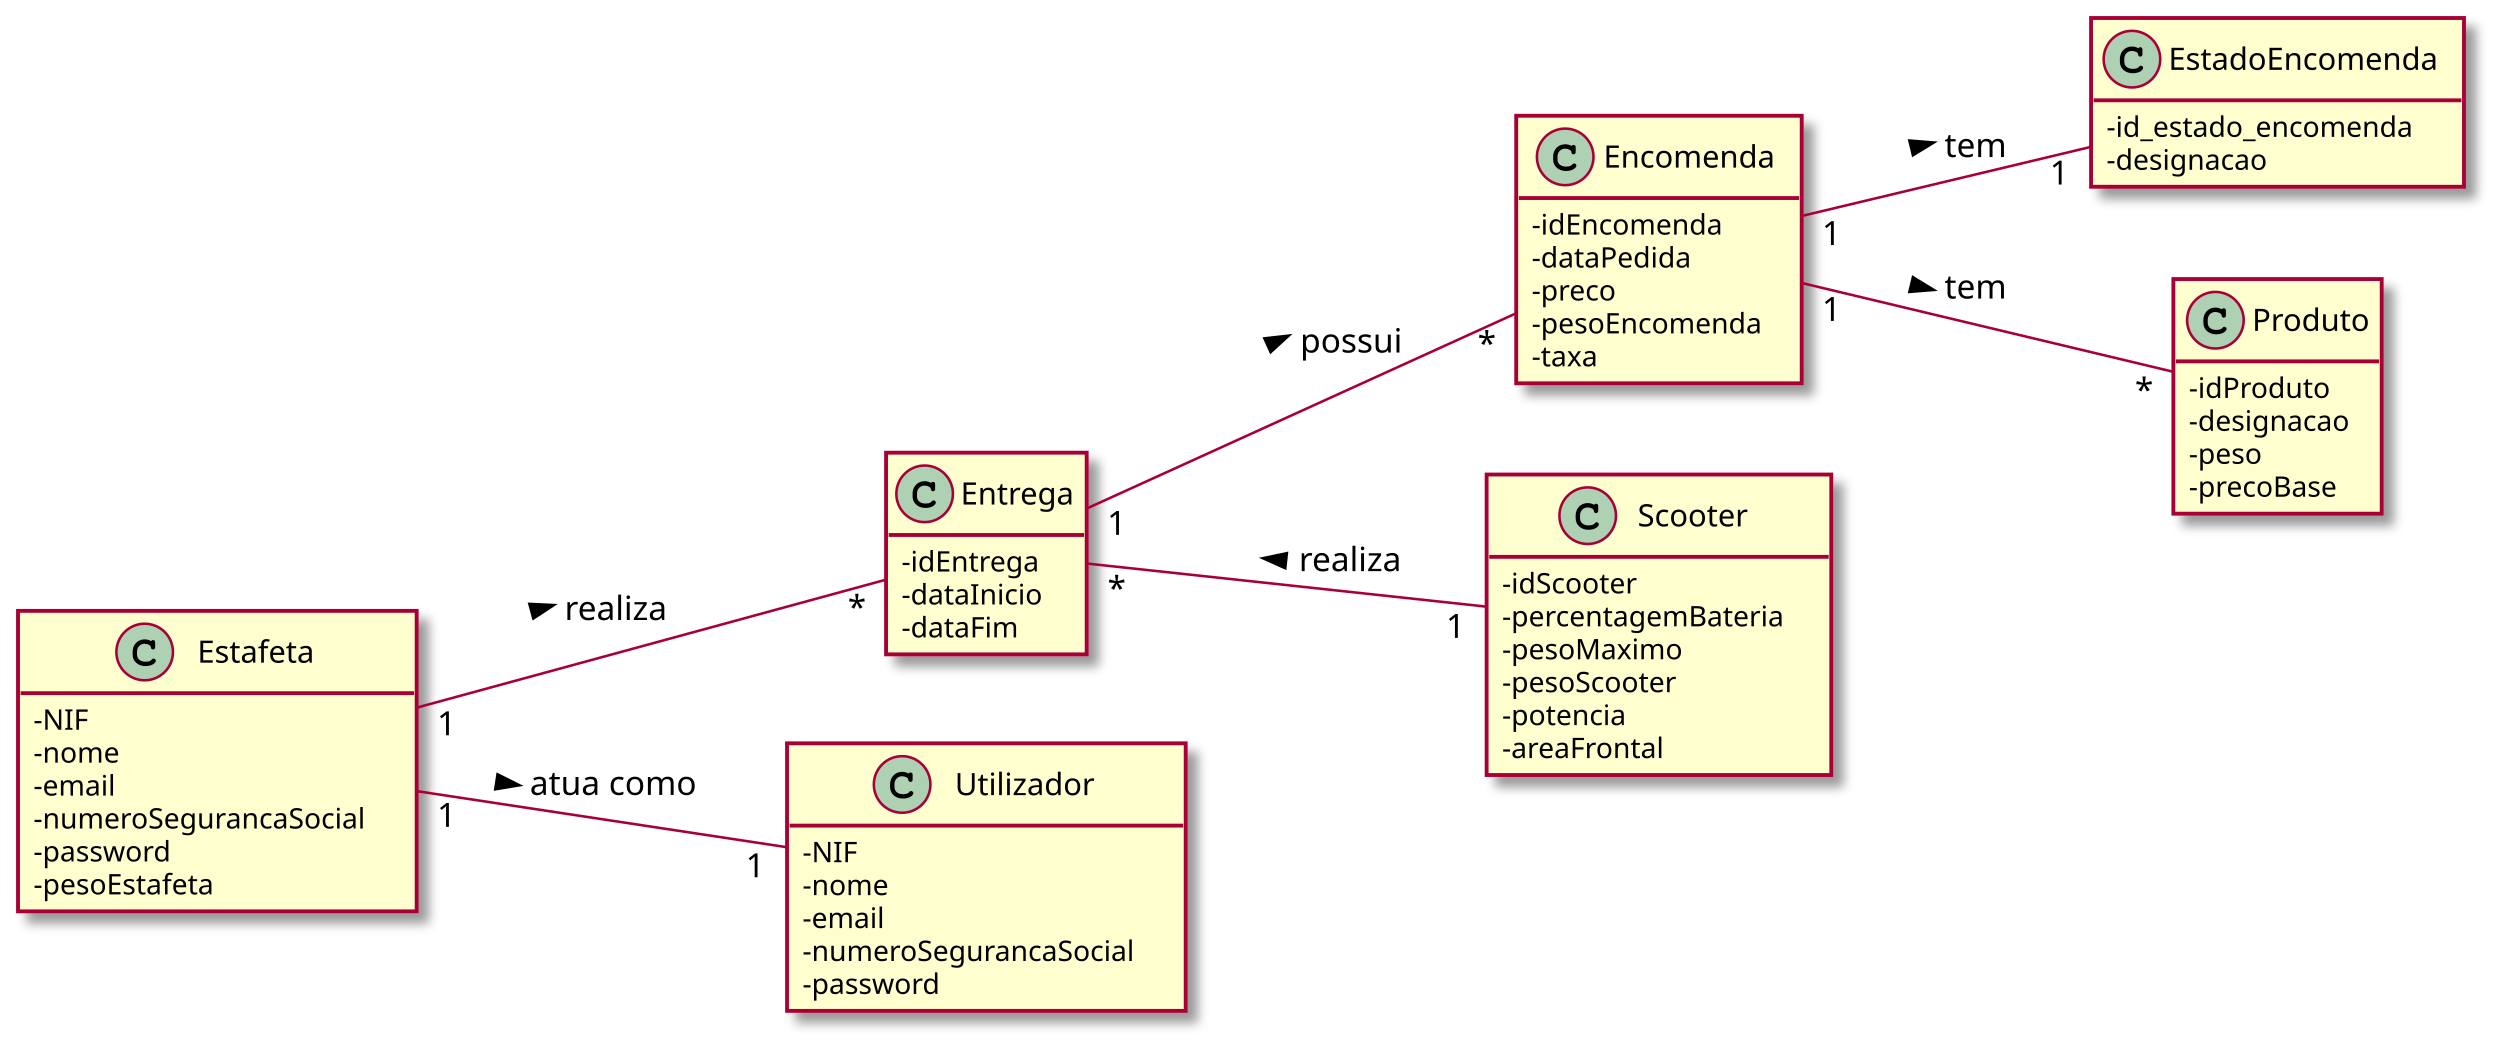
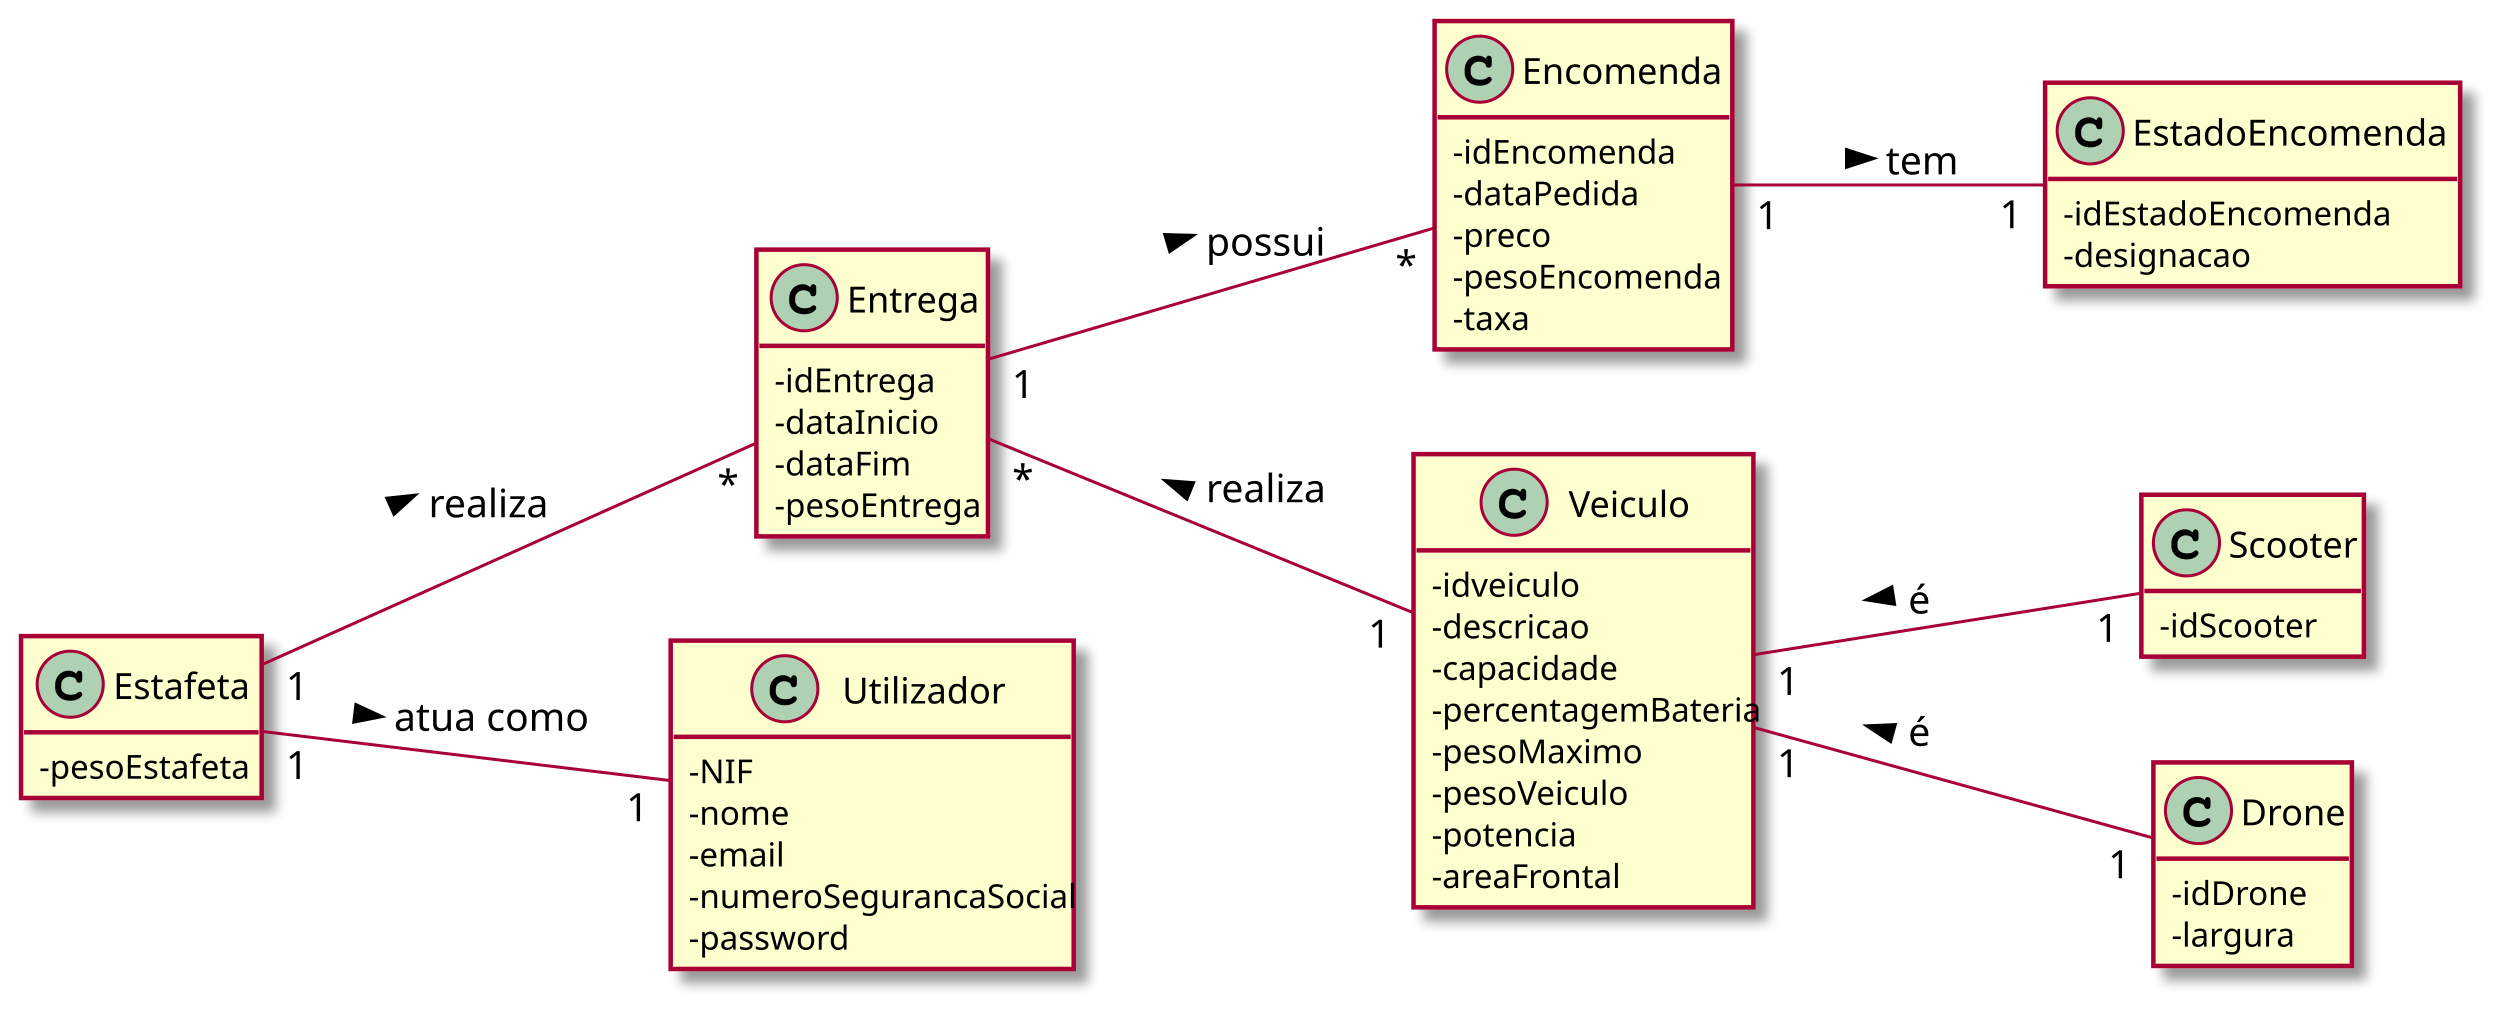
- <svg xmlns="http://www.w3.org/2000/svg" contentScriptType="application/ecmascript" contentStyleType="text/css" height="407px" preserveAspectRatio="none" style="width:972px;height:407px;" version="1.1" viewBox="0 0 972 407" width="972px" zoomAndPan="magnify">
+ <svg xmlns="http://www.w3.org/2000/svg" contentScriptType="application/ecmascript" contentStyleType="text/css" height="376.32px" preserveAspectRatio="none" style="width:931px;height:376px;" version="1.1" viewBox="0 0 931 376" width="931.84px" zoomAndPan="magnify">
  <defs>
-     <filter height="300%" id="f4twkg6tymgk6" width="300%" x="-1" y="-1">
-       <feGaussianBlur result="blurOut" stdDeviation="2.0" />
+     <filter height="300%" id="f2ea5bmyjsfwf" width="300%" x="-1" y="-1">
+       <feGaussianBlur result="blurOut" stdDeviation="2.24" />
      <feColorMatrix in="blurOut" result="blurOut2" type="matrix" values="0 0 0 0 0 0 0 0 0 0 0 0 0 0 0 0 0 0 .4 0" />
-       <feOffset dx="4.0" dy="4.0" in="blurOut2" result="blurOut3" />
+       <feOffset dx="4.48" dy="4.48" in="blurOut2" result="blurOut3" />
      <feBlend in="SourceGraphic" in2="blurOut3" mode="normal" />
    </filter>
  </defs>
  <g>
-     <rect codeLine="5" fill="#FEFECE" filter="url(#f4twkg6tymgk6)" height="78.414" id="Entrega" style="stroke:#A80036;stroke-width:1.5;" width="78" x="344.5" y="176" />
-     <ellipse cx="359.5" cy="192" fill="#ADD1B2" rx="11" ry="11" style="stroke:#A80036;stroke-width:1.0;" />
-     <path d="M361.844,187.672 C360.906,187.234 360.312,187.094 359.438,187.094 C356.812,187.094 354.812,189.172 354.812,191.891 L354.812,193.016 C354.812,195.594 356.922,197.484 359.812,197.484 C361.031,197.484 362.188,197.188 362.938,196.641 C363.516,196.234 363.844,195.781 363.844,195.391 C363.844,194.938 363.453,194.547 362.984,194.547 C362.766,194.547 362.562,194.625 362.375,194.812 C361.922,195.297 361.922,195.297 361.734,195.391 C361.312,195.656 360.625,195.781 359.859,195.781 C357.812,195.781 356.516,194.688 356.516,192.984 L356.516,191.891 C356.516,190.109 357.766,188.797 359.5,188.797 C360.078,188.797 360.688,188.953 361.156,189.203 C361.641,189.484 361.812,189.703 361.906,190.109 C361.969,190.516 362,190.641 362.141,190.766 C362.281,190.906 362.516,191.016 362.734,191.016 C363,191.016 363.266,190.875 363.438,190.656 C363.547,190.5 363.578,190.312 363.578,189.891 L363.578,188.469 C363.578,188.031 363.562,187.906 363.469,187.75 C363.312,187.484 363.031,187.344 362.734,187.344 C362.438,187.344 362.234,187.438 362.016,187.75 L361.844,187.672 Z " fill="#000000" />
-     <text fill="#000000" font-family="sans-serif" font-size="12" lengthAdjust="spacing" textLength="46" x="373.5" y="196.154">Entrega</text>
-     <line style="stroke:#A80036;stroke-width:1.5;" x1="345.5" x2="421.5" y1="208" y2="208" />
-     <text fill="#000000" font-family="sans-serif" font-size="11" lengthAdjust="spacing" textLength="58" x="350.5" y="222.21">-idEntrega</text>
-     <text fill="#000000" font-family="sans-serif" font-size="11" lengthAdjust="spacing" textLength="58" x="350.5" y="235.015">-dataInicio</text>
-     <text fill="#000000" font-family="sans-serif" font-size="11" lengthAdjust="spacing" textLength="49" x="350.5" y="247.82">-dataFim</text>
-     <rect codeLine="11" fill="#FEFECE" filter="url(#f4twkg6tymgk6)" height="104.023" id="Encomenda" style="stroke:#A80036;stroke-width:1.5;" width="111" x="589.5" y="45" />
-     <ellipse cx="608.55" cy="61" fill="#ADD1B2" rx="11" ry="11" style="stroke:#A80036;stroke-width:1.0;" />
-     <path d="M610.894,56.672 C609.956,56.234 609.362,56.094 608.487,56.094 C605.862,56.094 603.862,58.172 603.862,60.891 L603.862,62.016 C603.862,64.594 605.972,66.484 608.862,66.484 C610.081,66.484 611.237,66.188 611.987,65.641 C612.566,65.234 612.894,64.781 612.894,64.391 C612.894,63.938 612.503,63.547 612.034,63.547 C611.816,63.547 611.612,63.625 611.425,63.812 C610.972,64.297 610.972,64.297 610.784,64.391 C610.362,64.656 609.675,64.781 608.909,64.781 C606.862,64.781 605.566,63.688 605.566,61.984 L605.566,60.891 C605.566,59.109 606.816,57.797 608.55,57.797 C609.128,57.797 609.737,57.953 610.206,58.203 C610.691,58.484 610.862,58.703 610.956,59.109 C611.019,59.516 611.05,59.641 611.191,59.766 C611.331,59.906 611.566,60.016 611.784,60.016 C612.05,60.016 612.316,59.875 612.487,59.656 C612.597,59.5 612.628,59.312 612.628,58.891 L612.628,57.469 C612.628,57.031 612.612,56.906 612.519,56.75 C612.362,56.484 612.081,56.344 611.784,56.344 C611.487,56.344 611.284,56.438 611.066,56.75 L610.894,56.672 Z " fill="#000000" />
-     <text fill="#000000" font-family="sans-serif" font-size="12" lengthAdjust="spacing" textLength="70" x="623.45" y="65.154">Encomenda</text>
-     <line style="stroke:#A80036;stroke-width:1.5;" x1="590.5" x2="699.5" y1="77" y2="77" />
-     <text fill="#000000" font-family="sans-serif" font-size="11" lengthAdjust="spacing" textLength="81" x="595.5" y="91.21">-idEncomenda</text>
-     <text fill="#000000" font-family="sans-serif" font-size="11" lengthAdjust="spacing" textLength="67" x="595.5" y="104.015">-dataPedida</text>
-     <text fill="#000000" font-family="sans-serif" font-size="11" lengthAdjust="spacing" textLength="36" x="595.5" y="116.82">-preco</text>
-     <text fill="#000000" font-family="sans-serif" font-size="11" lengthAdjust="spacing" textLength="99" x="595.5" y="129.625">-pesoEncomenda</text>
-     <text fill="#000000" font-family="sans-serif" font-size="11" lengthAdjust="spacing" textLength="29" x="595.5" y="142.429">-taxa</text>
-     <rect codeLine="19" fill="#FEFECE" filter="url(#f4twkg6tymgk6)" height="116.828" id="Estafeta" style="stroke:#A80036;stroke-width:1.5;" width="155" x="7" y="237.5" />
-     <ellipse cx="56.25" cy="253.5" fill="#ADD1B2" rx="11" ry="11" style="stroke:#A80036;stroke-width:1.0;" />
-     <path d="M58.594,249.172 C57.656,248.734 57.062,248.594 56.188,248.594 C53.562,248.594 51.562,250.672 51.562,253.391 L51.562,254.516 C51.562,257.094 53.672,258.984 56.562,258.984 C57.781,258.984 58.938,258.688 59.688,258.141 C60.266,257.734 60.594,257.281 60.594,256.891 C60.594,256.438 60.203,256.047 59.734,256.047 C59.516,256.047 59.312,256.125 59.125,256.312 C58.672,256.797 58.672,256.797 58.484,256.891 C58.062,257.156 57.375,257.281 56.609,257.281 C54.562,257.281 53.266,256.188 53.266,254.484 L53.266,253.391 C53.266,251.609 54.516,250.297 56.25,250.297 C56.828,250.297 57.438,250.453 57.906,250.703 C58.391,250.984 58.562,251.203 58.656,251.609 C58.719,252.016 58.75,252.141 58.891,252.266 C59.031,252.406 59.266,252.516 59.484,252.516 C59.75,252.516 60.016,252.375 60.188,252.156 C60.297,252 60.328,251.812 60.328,251.391 L60.328,249.969 C60.328,249.531 60.312,249.406 60.219,249.25 C60.062,248.984 59.781,248.844 59.484,248.844 C59.188,248.844 58.984,248.938 58.766,249.25 L58.594,249.172 Z " fill="#000000" />
-     <text fill="#000000" font-family="sans-serif" font-size="12" lengthAdjust="spacing" textLength="48" x="76.75" y="257.654">Estafeta</text>
-     <line style="stroke:#A80036;stroke-width:1.5;" x1="8" x2="161" y1="269.5" y2="269.5" />
-     <text fill="#000000" font-family="sans-serif" font-size="11" lengthAdjust="spacing" textLength="21" x="13" y="283.71">-NIF</text>
-     <text fill="#000000" font-family="sans-serif" font-size="11" lengthAdjust="spacing" textLength="37" x="13" y="296.515">-nome</text>
-     <text fill="#000000" font-family="sans-serif" font-size="11" lengthAdjust="spacing" textLength="36" x="13" y="309.32">-email</text>
-     <text fill="#000000" font-family="sans-serif" font-size="11" lengthAdjust="spacing" textLength="143" x="13" y="322.125">-numeroSegurancaSocial</text>
-     <text fill="#000000" font-family="sans-serif" font-size="11" lengthAdjust="spacing" textLength="57" x="13" y="334.929">-password</text>
-     <text fill="#000000" font-family="sans-serif" font-size="11" lengthAdjust="spacing" textLength="79" x="13" y="347.734">-pesoEstafeta</text>
-     <rect codeLine="28" fill="#FEFECE" filter="url(#f4twkg6tymgk6)" height="116.828" id="Scooter" style="stroke:#A80036;stroke-width:1.5;" width="134" x="578" y="184.5" />
-     <ellipse cx="617.3" cy="200.5" fill="#ADD1B2" rx="11" ry="11" style="stroke:#A80036;stroke-width:1.0;" />
-     <path d="M619.644,196.172 C618.706,195.734 618.112,195.594 617.237,195.594 C614.612,195.594 612.612,197.672 612.612,200.391 L612.612,201.516 C612.612,204.094 614.722,205.984 617.612,205.984 C618.831,205.984 619.987,205.688 620.737,205.141 C621.316,204.734 621.644,204.281 621.644,203.891 C621.644,203.438 621.253,203.047 620.784,203.047 C620.566,203.047 620.362,203.125 620.175,203.312 C619.722,203.797 619.722,203.797 619.534,203.891 C619.112,204.156 618.425,204.281 617.659,204.281 C615.612,204.281 614.316,203.188 614.316,201.484 L614.316,200.391 C614.316,198.609 615.566,197.297 617.3,197.297 C617.878,197.297 618.487,197.453 618.956,197.703 C619.441,197.984 619.612,198.203 619.706,198.609 C619.769,199.016 619.8,199.141 619.941,199.266 C620.081,199.406 620.316,199.516 620.534,199.516 C620.8,199.516 621.066,199.375 621.237,199.156 C621.347,199 621.378,198.812 621.378,198.391 L621.378,196.969 C621.378,196.531 621.362,196.406 621.269,196.25 C621.112,195.984 620.831,195.844 620.534,195.844 C620.237,195.844 620.034,195.938 619.816,196.25 L619.644,196.172 Z " fill="#000000" />
-     <text fill="#000000" font-family="sans-serif" font-size="12" lengthAdjust="spacing" textLength="48" x="636.7" y="204.654">Scooter</text>
-     <line style="stroke:#A80036;stroke-width:1.5;" x1="579" x2="711" y1="216.5" y2="216.5" />
-     <text fill="#000000" font-family="sans-serif" font-size="11" lengthAdjust="spacing" textLength="58" x="584" y="230.71">-idScooter</text>
-     <text fill="#000000" font-family="sans-serif" font-size="11" lengthAdjust="spacing" textLength="122" x="584" y="243.515">-percentagemBateria</text>
-     <text fill="#000000" font-family="sans-serif" font-size="11" lengthAdjust="spacing" textLength="76" x="584" y="256.32">-pesoMaximo</text>
-     <text fill="#000000" font-family="sans-serif" font-size="11" lengthAdjust="spacing" textLength="76" x="584" y="269.125">-pesoScooter</text>
-     <text fill="#000000" font-family="sans-serif" font-size="11" lengthAdjust="spacing" textLength="53" x="584" y="281.929">-potencia</text>
-     <text fill="#000000" font-family="sans-serif" font-size="11" lengthAdjust="spacing" textLength="68" x="584" y="294.734">-areaFrontal</text>
-     <rect codeLine="37" fill="#FEFECE" filter="url(#f4twkg6tymgk6)" height="104.023" id="Utilizador" style="stroke:#A80036;stroke-width:1.5;" width="155" x="306" y="289" />
-     <ellipse cx="350.75" cy="305" fill="#ADD1B2" rx="11" ry="11" style="stroke:#A80036;stroke-width:1.0;" />
-     <path d="M353.094,300.672 C352.156,300.234 351.562,300.094 350.688,300.094 C348.062,300.094 346.062,302.172 346.062,304.891 L346.062,306.016 C346.062,308.594 348.172,310.484 351.062,310.484 C352.281,310.484 353.438,310.188 354.188,309.641 C354.766,309.234 355.094,308.781 355.094,308.391 C355.094,307.938 354.703,307.547 354.234,307.547 C354.016,307.547 353.812,307.625 353.625,307.812 C353.172,308.297 353.172,308.297 352.984,308.391 C352.562,308.656 351.875,308.781 351.109,308.781 C349.062,308.781 347.766,307.688 347.766,305.984 L347.766,304.891 C347.766,303.109 349.016,301.797 350.75,301.797 C351.328,301.797 351.938,301.953 352.406,302.203 C352.891,302.484 353.062,302.703 353.156,303.109 C353.219,303.516 353.25,303.641 353.391,303.766 C353.531,303.906 353.766,304.016 353.984,304.016 C354.25,304.016 354.516,303.875 354.688,303.656 C354.797,303.5 354.828,303.312 354.828,302.891 L354.828,301.469 C354.828,301.031 354.812,300.906 354.719,300.75 C354.562,300.484 354.281,300.344 353.984,300.344 C353.688,300.344 353.484,300.438 353.266,300.75 L353.094,300.672 Z " fill="#000000" />
-     <text fill="#000000" font-family="sans-serif" font-size="12" lengthAdjust="spacing" textLength="57" x="371.25" y="309.154">Utilizador</text>
-     <line style="stroke:#A80036;stroke-width:1.5;" x1="307" x2="460" y1="321" y2="321" />
-     <text fill="#000000" font-family="sans-serif" font-size="11" lengthAdjust="spacing" textLength="21" x="312" y="335.21">-NIF</text>
-     <text fill="#000000" font-family="sans-serif" font-size="11" lengthAdjust="spacing" textLength="37" x="312" y="348.015">-nome</text>
-     <text fill="#000000" font-family="sans-serif" font-size="11" lengthAdjust="spacing" textLength="36" x="312" y="360.82">-email</text>
-     <text fill="#000000" font-family="sans-serif" font-size="11" lengthAdjust="spacing" textLength="143" x="312" y="373.625">-numeroSegurancaSocial</text>
-     <text fill="#000000" font-family="sans-serif" font-size="11" lengthAdjust="spacing" textLength="57" x="312" y="386.429">-password</text>
-     <rect codeLine="45" fill="#FEFECE" filter="url(#f4twkg6tymgk6)" height="65.609" id="EstadoEncomenda" style="stroke:#A80036;stroke-width:1.5;" width="145" x="813" y="7" />
-     <ellipse cx="828.9" cy="23" fill="#ADD1B2" rx="11" ry="11" style="stroke:#A80036;stroke-width:1.0;" />
-     <path d="M831.244,18.672 C830.306,18.234 829.712,18.094 828.837,18.094 C826.212,18.094 824.212,20.172 824.212,22.891 L824.212,24.016 C824.212,26.594 826.322,28.484 829.212,28.484 C830.431,28.484 831.587,28.188 832.337,27.641 C832.916,27.234 833.244,26.781 833.244,26.391 C833.244,25.938 832.853,25.547 832.384,25.547 C832.166,25.547 831.962,25.625 831.775,25.812 C831.322,26.297 831.322,26.297 831.134,26.391 C830.712,26.656 830.025,26.781 829.259,26.781 C827.212,26.781 825.916,25.688 825.916,23.984 L825.916,22.891 C825.916,21.109 827.166,19.797 828.9,19.797 C829.478,19.797 830.087,19.953 830.556,20.203 C831.041,20.484 831.212,20.703 831.306,21.109 C831.369,21.516 831.4,21.641 831.541,21.766 C831.681,21.906 831.916,22.016 832.134,22.016 C832.4,22.016 832.666,21.875 832.837,21.656 C832.947,21.5 832.978,21.312 832.978,20.891 L832.978,19.469 C832.978,19.031 832.962,18.906 832.869,18.75 C832.712,18.484 832.431,18.344 832.134,18.344 C831.837,18.344 831.634,18.438 831.416,18.75 L831.244,18.672 Z " fill="#000000" />
-     <text fill="#000000" font-family="sans-serif" font-size="12" lengthAdjust="spacing" textLength="111" x="843.1" y="27.154">EstadoEncomenda</text>
-     <line style="stroke:#A80036;stroke-width:1.5;" x1="814" x2="957" y1="39" y2="39" />
-     <text fill="#000000" font-family="sans-serif" font-size="11" lengthAdjust="spacing" textLength="133" x="819" y="53.21">-id_estado_encomenda</text>
-     <text fill="#000000" font-family="sans-serif" font-size="11" lengthAdjust="spacing" textLength="69" x="819" y="66.015">-designacao</text>
-     <rect codeLine="50" fill="#FEFECE" filter="url(#f4twkg6tymgk6)" height="91.219" id="Produto" style="stroke:#A80036;stroke-width:1.5;" width="81" x="845" y="108.5" />
-     <ellipse cx="861.35" cy="124.5" fill="#ADD1B2" rx="11" ry="11" style="stroke:#A80036;stroke-width:1.0;" />
-     <path d="M863.694,120.172 C862.756,119.734 862.163,119.594 861.288,119.594 C858.663,119.594 856.663,121.672 856.663,124.391 L856.663,125.516 C856.663,128.094 858.772,129.984 861.663,129.984 C862.881,129.984 864.038,129.688 864.788,129.141 C865.366,128.734 865.694,128.281 865.694,127.891 C865.694,127.438 865.303,127.047 864.834,127.047 C864.616,127.047 864.413,127.125 864.225,127.312 C863.772,127.797 863.772,127.797 863.584,127.891 C863.163,128.156 862.475,128.281 861.709,128.281 C859.663,128.281 858.366,127.188 858.366,125.484 L858.366,124.391 C858.366,122.609 859.616,121.297 861.35,121.297 C861.928,121.297 862.538,121.453 863.006,121.703 C863.491,121.984 863.663,122.203 863.756,122.609 C863.819,123.016 863.85,123.141 863.991,123.266 C864.131,123.406 864.366,123.516 864.584,123.516 C864.85,123.516 865.116,123.375 865.288,123.156 C865.397,123 865.428,122.812 865.428,122.391 L865.428,120.969 C865.428,120.531 865.413,120.406 865.319,120.25 C865.163,119.984 864.881,119.844 864.584,119.844 C864.288,119.844 864.084,119.938 863.866,120.25 L863.694,120.172 Z " fill="#000000" />
-     <text fill="#000000" font-family="sans-serif" font-size="12" lengthAdjust="spacing" textLength="46" x="875.65" y="128.654">Produto</text>
-     <line style="stroke:#A80036;stroke-width:1.5;" x1="846" x2="925" y1="140.5" y2="140.5" />
-     <text fill="#000000" font-family="sans-serif" font-size="11" lengthAdjust="spacing" textLength="56" x="851" y="154.71">-idProduto</text>
-     <text fill="#000000" font-family="sans-serif" font-size="11" lengthAdjust="spacing" textLength="69" x="851" y="167.515">-designacao</text>
-     <text fill="#000000" font-family="sans-serif" font-size="11" lengthAdjust="spacing" textLength="32" x="851" y="180.32">-peso</text>
-     <text fill="#000000" font-family="sans-serif" font-size="11" lengthAdjust="spacing" textLength="65" x="851" y="193.125">-precoBase</text>
-     <path codeLine="57" d="M162.371,307.647 C206.543,314.34 261.833,322.717 305.951,329.402 " fill="none" id="Estafeta-Utilizador" style="stroke:#A80036;stroke-width:1.0;" />
-     <polygon fill="#000000" points="201.944,305.315,193.441,301.055,192.56,306.866,201.944,305.315" style="stroke:#000000;stroke-width:1.0;" />
-     <text fill="#000000" font-family="sans-serif" font-size="13" lengthAdjust="spacing" textLength="69" x="206" y="309.067">atua como</text>
-     <text fill="#000000" font-family="sans-serif" font-size="13" lengthAdjust="spacing" textLength="8" x="169.918" y="321.493">1</text>
-     <text fill="#000000" font-family="sans-serif" font-size="13" lengthAdjust="spacing" textLength="8" x="289.923" y="341.071">1</text>
-     <path codeLine="58" d="M422.511,197.715 C466.434,177.743 539.073,144.712 589.12,121.955 " fill="none" id="Entrega-Encomenda" style="stroke:#A80036;stroke-width:1.0;" />
-     <polygon fill="#000000" points="501.051,130.497,491.601,131.565,494.034,136.916,501.051,130.497" style="stroke:#000000;stroke-width:1.0;" />
-     <text fill="#000000" font-family="sans-serif" font-size="13" lengthAdjust="spacing" textLength="41" x="505.5" y="137.067">possui</text>
-     <text fill="#000000" font-family="sans-serif" font-size="13" lengthAdjust="spacing" textLength="8" x="430.441" y="207.952">1</text>
-     <text fill="#000000" font-family="sans-serif" font-size="13" lengthAdjust="spacing" textLength="7" x="574.512" y="138.187">*</text>
-     <path codeLine="59" d="M162.371,275.035 C220.809,259.098 298.706,237.853 344.448,225.378 " fill="none" id="Estafeta-Entrega" style="stroke:#A80036;stroke-width:1.0;" />
-     <polygon fill="#000000" points="215.324,235.251,205.824,234.795,207.371,240.466,215.324,235.251" style="stroke:#000000;stroke-width:1.0;" />
-     <text fill="#000000" font-family="sans-serif" font-size="13" lengthAdjust="spacing" textLength="42" x="219.5" y="241.067">realiza</text>
-     <text fill="#000000" font-family="sans-serif" font-size="13" lengthAdjust="spacing" textLength="8" x="169.918" y="285.875">1</text>
-     <text fill="#000000" font-family="sans-serif" font-size="13" lengthAdjust="spacing" textLength="7" x="329.603" y="240.715">*</text>
-     <path codeLine="60" d="M422.511,219.101 C463.267,223.499 528.746,230.564 577.96,235.874 " fill="none" id="Entrega-Scooter" style="stroke:#A80036;stroke-width:1.0;" />
-     <polygon fill="#000000" points="491.029,217.03,499.707,220.922,500.337,215.078,491.029,217.03" style="stroke:#000000;stroke-width:1.0;" />
-     <text fill="#000000" font-family="sans-serif" font-size="13" lengthAdjust="spacing" textLength="42" x="505" y="222.067">realiza</text>
-     <text fill="#000000" font-family="sans-serif" font-size="13" lengthAdjust="spacing" textLength="7" x="430.615" y="233.352">*</text>
-     <text fill="#000000" font-family="sans-serif" font-size="13" lengthAdjust="spacing" textLength="8" x="562.19" y="247.999">1</text>
-     <path codeLine="61" d="M700.717,110.077 C744.725,120.595 805.513,135.123 844.916,144.54 " fill="none" id="Encomenda-Produto" style="stroke:#A80036;stroke-width:1.0;" />
-     <polygon fill="#000000" points="751.863,112.729,743.749,107.768,742.383,113.485,751.863,112.729" style="stroke:#000000;stroke-width:1.0;" />
-     <text fill="#000000" font-family="sans-serif" font-size="13" lengthAdjust="spacing" textLength="26" x="756" y="116.067">tem</text>
-     <text fill="#000000" font-family="sans-serif" font-size="13" lengthAdjust="spacing" textLength="8" x="708.368" y="124.787">1</text>
-     <text fill="#000000" font-family="sans-serif" font-size="13" lengthAdjust="spacing" textLength="7" x="830.063" y="156.25">*</text>
-     <path codeLine="62" d="M700.717,83.923 C733.998,75.969 776.876,65.721 812.844,57.125 " fill="none" id="Encomenda-EstadoEncomenda" style="stroke:#A80036;stroke-width:1.0;" />
-     <polygon fill="#000000" points="751.863,55.404,742.383,54.648,743.749,60.365,751.863,55.404" style="stroke:#000000;stroke-width:1.0;" />
-     <text fill="#000000" font-family="sans-serif" font-size="13" lengthAdjust="spacing" textLength="26" x="756" y="61.067">tem</text>
-     <text fill="#000000" font-family="sans-serif" font-size="13" lengthAdjust="spacing" textLength="8" x="708.368" y="95.282">1</text>
-     <text fill="#000000" font-family="sans-serif" font-size="13" lengthAdjust="spacing" textLength="8" x="796.939" y="71.758">1</text>
+     <rect codeLine="5" fill="#FEFECE" filter="url(#f2ea5bmyjsfwf)" height="106.785" id="Entrega" style="stroke:#A80036;stroke-width:1.68;" width="86.24" x="281.68" y="92.96" />
+     <ellipse cx="299.488" cy="110.88" fill="#ADD1B2" rx="12.32" ry="12.32" style="stroke:#A80036;stroke-width:1.12;" />
+     <path d="M301.728,106.96 Q301.955,106.4 302.218,106.12 Q302.481,105.84 302.778,105.84 Q303.303,105.84 303.635,106.155 Q303.968,106.47 303.968,107.205 L303.968,108.955 Q303.968,109.69 303.653,110.005 Q303.338,110.32 302.848,110.32 Q302.411,110.32 302.13,110.127 Q301.851,109.935 301.728,109.427 Q301.675,109.078 301.483,108.885 Q301.133,108.517 300.503,108.308 Q299.873,108.08 299.243,108.08 Q298.455,108.08 297.791,108.395 Q297.143,108.71 296.635,109.41 Q296.128,110.11 296.128,111.073 L296.128,112.105 Q296.128,113.26 297.073,114.03 Q298.018,114.8 299.698,114.8 Q300.695,114.8 301.396,114.573 Q301.798,114.45 302.253,114.047 Q302.55,113.82 302.708,113.75 Q302.865,113.68 303.058,113.68 Q303.425,113.68 303.688,113.978 Q303.968,114.257 303.968,114.66 Q303.968,115.045 303.583,115.5 Q303.023,116.165 302.13,116.532 Q300.958,117.04 299.523,117.04 Q297.843,117.04 296.495,116.375 Q295.411,115.85 294.64,114.713 Q293.888,113.575 293.888,112.228 L293.888,111.002 Q293.888,109.603 294.553,108.377 Q295.236,107.153 296.408,106.505 Q297.598,105.84 298.928,105.84 Q299.733,105.84 300.433,106.12 Q301.133,106.4 301.728,106.96 Z " fill="#000000" />
+     <text fill="#000000" font-family="sans-serif" font-size="13.44" lengthAdjust="spacing" textLength="48.16" x="315.392" y="116.379">Entrega</text>
+     <line style="stroke:#A80036;stroke-width:1.68;" x1="282.8" x2="366.8" y1="128.8" y2="128.8" />
+     <text fill="#000000" font-family="sans-serif" font-size="12.32" lengthAdjust="spacing" textLength="54.88" x="288.4" y="146.069">-idEntrega</text>
+     <text fill="#000000" font-family="sans-serif" font-size="12.32" lengthAdjust="spacing" textLength="54.88" x="288.4" y="161.565">-dataInicio</text>
+     <text fill="#000000" font-family="sans-serif" font-size="12.32" lengthAdjust="spacing" textLength="45.92" x="288.4" y="177.062">-dataFim</text>
+     <text fill="#000000" font-family="sans-serif" font-size="12.32" lengthAdjust="spacing" textLength="72.8" x="288.4" y="192.558">-pesoEntrega</text>
+     <rect codeLine="12" fill="#FEFECE" filter="url(#f2ea5bmyjsfwf)" height="122.281" id="Encomenda" style="stroke:#A80036;stroke-width:1.68;" width="110.88" x="534.24" y="7.84" />
+     <ellipse cx="551.04" cy="25.76" fill="#ADD1B2" rx="12.32" ry="12.32" style="stroke:#A80036;stroke-width:1.12;" />
+     <path d="M553.28,21.84 Q553.508,21.28 553.77,21 Q554.033,20.72 554.33,20.72 Q554.855,20.72 555.188,21.035 Q555.52,21.35 555.52,22.085 L555.52,23.835 Q555.52,24.57 555.205,24.885 Q554.89,25.2 554.4,25.2 Q553.962,25.2 553.683,25.008 Q553.403,24.815 553.28,24.308 Q553.227,23.957 553.035,23.765 Q552.685,23.398 552.055,23.188 Q551.425,22.96 550.795,22.96 Q550.008,22.96 549.342,23.275 Q548.695,23.59 548.188,24.29 Q547.68,24.99 547.68,25.953 L547.68,26.985 Q547.68,28.14 548.625,28.91 Q549.57,29.68 551.25,29.68 Q552.247,29.68 552.947,29.453 Q553.35,29.33 553.805,28.927 Q554.102,28.7 554.26,28.63 Q554.418,28.56 554.61,28.56 Q554.977,28.56 555.24,28.858 Q555.52,29.137 555.52,29.54 Q555.52,29.925 555.135,30.38 Q554.575,31.045 553.683,31.413 Q552.51,31.92 551.075,31.92 Q549.395,31.92 548.048,31.255 Q546.962,30.73 546.192,29.593 Q545.44,28.455 545.44,27.108 L545.44,25.883 Q545.44,24.483 546.105,23.258 Q546.788,22.032 547.96,21.385 Q549.15,20.72 550.48,20.72 Q551.285,20.72 551.985,21 Q552.685,21.28 553.28,21.84 Z " fill="#000000" />
+     <text fill="#000000" font-family="sans-serif" font-size="13.44" lengthAdjust="spacing" textLength="75.04" x="566.72" y="31.259">Encomenda</text>
+     <line style="stroke:#A80036;stroke-width:1.68;" x1="535.36" x2="644" y1="43.68" y2="43.68" />
+     <text fill="#000000" font-family="sans-serif" font-size="12.32" lengthAdjust="spacing" textLength="76.16" x="540.96" y="60.949">-idEncomenda</text>
+     <text fill="#000000" font-family="sans-serif" font-size="12.32" lengthAdjust="spacing" textLength="63.84" x="540.96" y="76.445">-dataPedida</text>
+     <text fill="#000000" font-family="sans-serif" font-size="12.32" lengthAdjust="spacing" textLength="35.84" x="540.96" y="91.942">-preco</text>
+     <text fill="#000000" font-family="sans-serif" font-size="12.32" lengthAdjust="spacing" textLength="94.08" x="540.96" y="107.438">-pesoEncomenda</text>
+     <text fill="#000000" font-family="sans-serif" font-size="12.32" lengthAdjust="spacing" textLength="28" x="540.96" y="122.934">-taxa</text>
+     <rect codeLine="20" fill="#FEFECE" filter="url(#f2ea5bmyjsfwf)" height="60.296" id="Estafeta" style="stroke:#A80036;stroke-width:1.68;" width="89.6" x="7.84" y="236.88" />
+     <ellipse cx="26.152" cy="254.8" fill="#ADD1B2" rx="12.32" ry="12.32" style="stroke:#A80036;stroke-width:1.12;" />
+     <path d="M28.392,250.88 Q28.619,250.32 28.882,250.04 Q29.145,249.76 29.442,249.76 Q29.967,249.76 30.299,250.075 Q30.632,250.39 30.632,251.125 L30.632,252.875 Q30.632,253.61 30.317,253.925 Q30.002,254.24 29.512,254.24 Q29.075,254.24 28.794,254.048 Q28.515,253.855 28.392,253.347 Q28.34,252.998 28.147,252.805 Q27.797,252.438 27.167,252.227 Q26.537,252 25.907,252 Q25.119,252 24.454,252.315 Q23.807,252.63 23.299,253.33 Q22.792,254.03 22.792,254.993 L22.792,256.025 Q22.792,257.18 23.737,257.95 Q24.682,258.72 26.362,258.72 Q27.36,258.72 28.059,258.493 Q28.462,258.37 28.917,257.967 Q29.215,257.74 29.372,257.67 Q29.529,257.6 29.722,257.6 Q30.09,257.6 30.352,257.897 Q30.632,258.178 30.632,258.58 Q30.632,258.965 30.247,259.42 Q29.687,260.085 28.794,260.452 Q27.622,260.96 26.187,260.96 Q24.507,260.96 23.16,260.295 Q22.075,259.77 21.305,258.632 Q20.552,257.495 20.552,256.147 L20.552,254.923 Q20.552,253.523 21.217,252.298 Q21.899,251.072 23.072,250.425 Q24.262,249.76 25.592,249.76 Q26.397,249.76 27.097,250.04 Q27.797,250.32 28.392,250.88 Z " fill="#000000" />
+     <text fill="#000000" font-family="sans-serif" font-size="13.44" lengthAdjust="spacing" textLength="50.4" x="42.168" y="260.299">Estafeta</text>
+     <line style="stroke:#A80036;stroke-width:1.68;" x1="8.96" x2="96.32" y1="272.72" y2="272.72" />
+     <text fill="#000000" font-family="sans-serif" font-size="12.32" lengthAdjust="spacing" textLength="76.16" x="14.56" y="289.989">-pesoEstafeta</text>
+     <rect codeLine="25" fill="#FEFECE" filter="url(#f2ea5bmyjsfwf)" height="60.296" id="Scooter" style="stroke:#A80036;stroke-width:1.68;" width="82.88" x="797.44" y="184.24" />
+     <ellipse cx="814.24" cy="202.16" fill="#ADD1B2" rx="12.32" ry="12.32" style="stroke:#A80036;stroke-width:1.12;" />
+     <path d="M816.48,198.24 Q816.707,197.68 816.97,197.4 Q817.232,197.12 817.53,197.12 Q818.055,197.12 818.388,197.435 Q818.72,197.75 818.72,198.485 L818.72,200.235 Q818.72,200.97 818.405,201.285 Q818.09,201.6 817.6,201.6 Q817.163,201.6 816.883,201.407 Q816.602,201.215 816.48,200.708 Q816.428,200.357 816.235,200.165 Q815.885,199.798 815.255,199.588 Q814.625,199.36 813.995,199.36 Q813.207,199.36 812.543,199.675 Q811.895,199.99 811.388,200.69 Q810.88,201.39 810.88,202.352 L810.88,203.385 Q810.88,204.54 811.825,205.31 Q812.77,206.08 814.45,206.08 Q815.447,206.08 816.148,205.852 Q816.55,205.73 817.005,205.327 Q817.303,205.1 817.46,205.03 Q817.617,204.96 817.81,204.96 Q818.178,204.96 818.44,205.257 Q818.72,205.537 818.72,205.94 Q818.72,206.325 818.335,206.78 Q817.775,207.445 816.883,207.812 Q815.71,208.32 814.275,208.32 Q812.595,208.32 811.247,207.655 Q810.163,207.13 809.393,205.993 Q808.64,204.855 808.64,203.507 L808.64,202.282 Q808.64,200.882 809.305,199.657 Q809.987,198.433 811.16,197.785 Q812.35,197.12 813.68,197.12 Q814.485,197.12 815.185,197.4 Q815.885,197.68 816.48,198.24 Z " fill="#000000" />
+     <text fill="#000000" font-family="sans-serif" font-size="13.44" lengthAdjust="spacing" textLength="47.04" x="829.92" y="207.659">Scooter</text>
+     <line style="stroke:#A80036;stroke-width:1.68;" x1="798.56" x2="879.2" y1="220.08" y2="220.08" />
+     <text fill="#000000" font-family="sans-serif" font-size="12.32" lengthAdjust="spacing" textLength="56" x="804.16" y="237.349">-idScooter</text>
+     <rect codeLine="29" fill="#FEFECE" filter="url(#f2ea5bmyjsfwf)" height="75.793" id="EstadoEncomenda" style="stroke:#A80036;stroke-width:1.68;" width="154.56" x="761.6" y="30.8" />
+     <ellipse cx="778.4" cy="48.72" fill="#ADD1B2" rx="12.32" ry="12.32" style="stroke:#A80036;stroke-width:1.12;" />
+     <path d="M780.64,44.8 Q780.867,44.24 781.13,43.96 Q781.393,43.68 781.69,43.68 Q782.215,43.68 782.548,43.995 Q782.88,44.31 782.88,45.045 L782.88,46.795 Q782.88,47.53 782.565,47.845 Q782.25,48.16 781.76,48.16 Q781.322,48.16 781.043,47.968 Q780.763,47.775 780.64,47.267 Q780.587,46.917 780.395,46.725 Q780.045,46.358 779.415,46.148 Q778.785,45.92 778.155,45.92 Q777.367,45.92 776.702,46.235 Q776.055,46.55 775.548,47.25 Q775.04,47.95 775.04,48.913 L775.04,49.945 Q775.04,51.1 775.985,51.87 Q776.93,52.64 778.61,52.64 Q779.607,52.64 780.308,52.413 Q780.71,52.29 781.165,51.888 Q781.462,51.66 781.62,51.59 Q781.778,51.52 781.97,51.52 Q782.337,51.52 782.6,51.818 Q782.88,52.097 782.88,52.5 Q782.88,52.885 782.495,53.34 Q781.935,54.005 781.043,54.373 Q779.87,54.88 778.435,54.88 Q776.755,54.88 775.408,54.215 Q774.322,53.69 773.553,52.553 Q772.8,51.415 772.8,50.068 L772.8,48.843 Q772.8,47.443 773.465,46.218 Q774.148,44.992 775.32,44.345 Q776.51,43.68 777.84,43.68 Q778.645,43.68 779.345,43.96 Q780.045,44.24 780.64,44.8 Z " fill="#000000" />
+     <text fill="#000000" font-family="sans-serif" font-size="13.44" lengthAdjust="spacing" textLength="118.72" x="794.08" y="54.219">EstadoEncomenda</text>
+     <line style="stroke:#A80036;stroke-width:1.68;" x1="762.72" x2="915.04" y1="66.64" y2="66.64" />
+     <text fill="#000000" font-family="sans-serif" font-size="12.32" lengthAdjust="spacing" textLength="113.12" x="768.32" y="83.909">-idEstadoEncomenda</text>
+     <text fill="#000000" font-family="sans-serif" font-size="12.32" lengthAdjust="spacing" textLength="67.2" x="768.32" y="99.406">-designacao</text>
+     <rect codeLine="34" fill="#FEFECE" filter="url(#f2ea5bmyjsfwf)" height="122.281" id="Utilizador" style="stroke:#A80036;stroke-width:1.68;" width="150.08" x="249.76" y="238.56" />
+     <ellipse cx="292.264" cy="256.48" fill="#ADD1B2" rx="12.32" ry="12.32" style="stroke:#A80036;stroke-width:1.12;" />
+     <path d="M294.504,252.56 Q294.731,252 294.994,251.72 Q295.257,251.44 295.554,251.44 Q296.079,251.44 296.411,251.755 Q296.744,252.07 296.744,252.805 L296.744,254.555 Q296.744,255.29 296.429,255.605 Q296.114,255.92 295.624,255.92 Q295.187,255.92 294.906,255.727 Q294.627,255.535 294.504,255.028 Q294.452,254.678 294.259,254.485 Q293.909,254.118 293.279,253.907 Q292.649,253.68 292.019,253.68 Q291.231,253.68 290.567,253.995 Q289.919,254.31 289.411,255.01 Q288.904,255.71 288.904,256.673 L288.904,257.705 Q288.904,258.86 289.849,259.63 Q290.794,260.4 292.474,260.4 Q293.471,260.4 294.171,260.173 Q294.574,260.05 295.029,259.647 Q295.327,259.42 295.484,259.35 Q295.642,259.28 295.834,259.28 Q296.202,259.28 296.464,259.577 Q296.744,259.858 296.744,260.26 Q296.744,260.645 296.359,261.1 Q295.799,261.765 294.906,262.132 Q293.734,262.64 292.299,262.64 Q290.619,262.64 289.272,261.975 Q288.187,261.45 287.416,260.312 Q286.664,259.175 286.664,257.827 L286.664,256.603 Q286.664,255.202 287.329,253.977 Q288.012,252.752 289.184,252.105 Q290.374,251.44 291.704,251.44 Q292.509,251.44 293.209,251.72 Q293.909,252 294.504,252.56 Z " fill="#000000" />
+     <text fill="#000000" font-family="sans-serif" font-size="13.44" lengthAdjust="spacing" textLength="57.12" x="313.656" y="261.979">Utilizador</text>
+     <line style="stroke:#A80036;stroke-width:1.68;" x1="250.88" x2="398.72" y1="274.4" y2="274.4" />
+     <text fill="#000000" font-family="sans-serif" font-size="12.32" lengthAdjust="spacing" textLength="21.28" x="256.48" y="291.669">-NIF</text>
+     <text fill="#000000" font-family="sans-serif" font-size="12.32" lengthAdjust="spacing" textLength="33.6" x="256.48" y="307.166">-nome</text>
+     <text fill="#000000" font-family="sans-serif" font-size="12.32" lengthAdjust="spacing" textLength="31.36" x="256.48" y="322.662">-email</text>
+     <text fill="#000000" font-family="sans-serif" font-size="12.32" lengthAdjust="spacing" textLength="136.64" x="256.48" y="338.158">-numeroSegurancaSocial</text>
+     <text fill="#000000" font-family="sans-serif" font-size="12.32" lengthAdjust="spacing" textLength="60.48" x="256.48" y="353.654">-password</text>
+     <rect codeLine="42" fill="#FEFECE" filter="url(#f2ea5bmyjsfwf)" height="168.77" id="Veiculo" style="stroke:#A80036;stroke-width:1.68;" width="126.56" x="526.4" y="169.12" />
+     <ellipse cx="563.864" cy="187.04" fill="#ADD1B2" rx="12.32" ry="12.32" style="stroke:#A80036;stroke-width:1.12;" />
+     <path d="M566.104,183.12 Q566.332,182.56 566.594,182.28 Q566.856,182 567.154,182 Q567.679,182 568.011,182.315 Q568.344,182.63 568.344,183.365 L568.344,185.115 Q568.344,185.85 568.029,186.165 Q567.714,186.48 567.224,186.48 Q566.787,186.48 566.506,186.287 Q566.226,186.095 566.104,185.588 Q566.052,185.238 565.859,185.045 Q565.509,184.678 564.879,184.468 Q564.249,184.24 563.619,184.24 Q562.832,184.24 562.167,184.555 Q561.519,184.87 561.011,185.57 Q560.504,186.27 560.504,187.232 L560.504,188.265 Q560.504,189.42 561.449,190.19 Q562.394,190.96 564.074,190.96 Q565.072,190.96 565.771,190.732 Q566.174,190.61 566.629,190.208 Q566.927,189.98 567.084,189.91 Q567.241,189.84 567.434,189.84 Q567.802,189.84 568.064,190.137 Q568.344,190.417 568.344,190.82 Q568.344,191.205 567.959,191.66 Q567.399,192.325 566.506,192.692 Q565.334,193.2 563.899,193.2 Q562.219,193.2 560.871,192.535 Q559.787,192.01 559.016,190.873 Q558.264,189.735 558.264,188.387 L558.264,187.162 Q558.264,185.762 558.929,184.537 Q559.611,183.312 560.784,182.665 Q561.974,182 563.304,182 Q564.109,182 564.809,182.28 Q565.509,182.56 566.104,183.12 Z " fill="#000000" />
+     <text fill="#000000" font-family="sans-serif" font-size="13.44" lengthAdjust="spacing" textLength="44.8" x="584.136" y="192.539">Veiculo</text>
+     <line style="stroke:#A80036;stroke-width:1.68;" x1="527.52" x2="651.84" y1="204.96" y2="204.96" />
+     <text fill="#000000" font-family="sans-serif" font-size="12.32" lengthAdjust="spacing" textLength="51.52" x="533.12" y="222.229">-idveiculo</text>
+     <text fill="#000000" font-family="sans-serif" font-size="12.32" lengthAdjust="spacing" textLength="58.24" x="533.12" y="237.726">-descricao</text>
+     <text fill="#000000" font-family="sans-serif" font-size="12.32" lengthAdjust="spacing" textLength="67.2" x="533.12" y="253.222">-capacidade</text>
+     <text fill="#000000" font-family="sans-serif" font-size="12.32" lengthAdjust="spacing" textLength="113.12" x="533.12" y="268.718">-percentagemBateria</text>
+     <text fill="#000000" font-family="sans-serif" font-size="12.32" lengthAdjust="spacing" textLength="71.68" x="533.12" y="284.214">-pesoMaximo</text>
+     <text fill="#000000" font-family="sans-serif" font-size="12.32" lengthAdjust="spacing" textLength="71.68" x="533.12" y="299.711">-pesoVeiculo</text>
+     <text fill="#000000" font-family="sans-serif" font-size="12.32" lengthAdjust="spacing" textLength="50.4" x="533.12" y="315.207">-potencia</text>
+     <text fill="#000000" font-family="sans-serif" font-size="12.32" lengthAdjust="spacing" textLength="66.08" x="533.12" y="330.703">-areaFrontal</text>
+     <rect codeLine="53" fill="#FEFECE" filter="url(#f2ea5bmyjsfwf)" height="75.793" id="Drone" style="stroke:#A80036;stroke-width:1.68;" width="73.92" x="801.92" y="283.92" />
+     <ellipse cx="818.72" cy="301.84" fill="#ADD1B2" rx="12.32" ry="12.32" style="stroke:#A80036;stroke-width:1.12;" />
+     <path d="M820.96,297.92 Q821.188,297.36 821.45,297.08 Q821.712,296.8 822.01,296.8 Q822.535,296.8 822.867,297.115 Q823.2,297.43 823.2,298.165 L823.2,299.915 Q823.2,300.65 822.885,300.965 Q822.57,301.28 822.08,301.28 Q821.643,301.28 821.362,301.087 Q821.082,300.895 820.96,300.387 Q820.908,300.038 820.715,299.845 Q820.365,299.478 819.735,299.267 Q819.105,299.04 818.475,299.04 Q817.688,299.04 817.023,299.355 Q816.375,299.67 815.867,300.37 Q815.36,301.07 815.36,302.033 L815.36,303.065 Q815.36,304.22 816.305,304.99 Q817.25,305.76 818.93,305.76 Q819.928,305.76 820.628,305.533 Q821.03,305.41 821.485,305.007 Q821.783,304.78 821.94,304.71 Q822.097,304.64 822.29,304.64 Q822.658,304.64 822.92,304.938 Q823.2,305.217 823.2,305.62 Q823.2,306.005 822.815,306.46 Q822.255,307.125 821.362,307.493 Q820.19,308 818.755,308 Q817.075,308 815.727,307.335 Q814.643,306.81 813.872,305.673 Q813.12,304.535 813.12,303.188 L813.12,301.962 Q813.12,300.562 813.785,299.337 Q814.467,298.113 815.64,297.465 Q816.83,296.8 818.16,296.8 Q818.965,296.8 819.665,297.08 Q820.365,297.36 820.96,297.92 Z " fill="#000000" />
+     <text fill="#000000" font-family="sans-serif" font-size="13.44" lengthAdjust="spacing" textLength="38.08" x="834.4" y="307.339">Drone</text>
+     <line style="stroke:#A80036;stroke-width:1.68;" x1="803.04" x2="874.72" y1="319.76" y2="319.76" />
+     <text fill="#000000" font-family="sans-serif" font-size="12.32" lengthAdjust="spacing" textLength="45.92" x="808.64" y="337.029">-idDrone</text>
+     <text fill="#000000" font-family="sans-serif" font-size="12.32" lengthAdjust="spacing" textLength="42.56" x="808.64" y="352.526">-largura</text>
+     <path codeLine="58" d="M645.299,68.88 C679.392,68.88 723.811,68.88 761.387,68.88 " fill="none" id="Encomenda-EstadoEncomenda" style="stroke:#A80036;stroke-width:1.12;" />
+     <polygon fill="#000000" points="697.76,58.997,687.63,55.705,687.63,62.288,697.76,58.997" style="stroke:#000000;stroke-width:1.12;" />
+     <text fill="#000000" font-family="sans-serif" font-size="14.56" lengthAdjust="spacing" textLength="24.64" x="702.24" y="64.954">tem</text>
+     <text fill="#000000" font-family="sans-serif" font-size="14.56" lengthAdjust="spacing" textLength="7.84" x="654.044" y="85.325">1</text>
+     <text fill="#000000" font-family="sans-serif" font-size="14.56" lengthAdjust="spacing" textLength="7.84" x="744.643" y="85.016">1</text>
+     <path codeLine="59" d="M368.122,133.739 C413.213,120.478 484.859,99.389 534.162,84.885 " fill="none" id="Entrega-Encomenda" style="stroke:#A80036;stroke-width:1.12;" />
+     <polygon fill="#000000" points="444.412,87.656,433.765,87.358,435.623,93.673,444.412,87.656" style="stroke:#000000;stroke-width:1.12;" />
+     <text fill="#000000" font-family="sans-serif" font-size="14.56" lengthAdjust="spacing" textLength="42.56" x="449.12" y="95.195">possui</text>
+     <text fill="#000000" font-family="sans-serif" font-size="14.56" lengthAdjust="spacing" textLength="7.84" x="376.832" y="148.216">1</text>
+     <text fill="#000000" font-family="sans-serif" font-size="14.56" lengthAdjust="spacing" textLength="5.6" x="519.632" y="103.837">*</text>
+     <path codeLine="60" d="M97.731,247.419 C148.523,224.661 231.493,187.477 281.512,165.054 " fill="none" id="Estafeta-Entrega" style="stroke:#A80036;stroke-width:1.12;" />
+     <polygon fill="#000000" points="154.63,184.387,144.04,185.526,146.732,191.534,154.63,184.387" style="stroke:#000000;stroke-width:1.12;" />
+     <text fill="#000000" font-family="sans-serif" font-size="14.56" lengthAdjust="spacing" textLength="42.56" x="159.6" y="192.635">realiza</text>
+     <text fill="#000000" font-family="sans-serif" font-size="14.56" lengthAdjust="spacing" textLength="7.84" x="106.461" y="260.672">1</text>
+     <text fill="#000000" font-family="sans-serif" font-size="14.56" lengthAdjust="spacing" textLength="5.6" x="267.127" y="185.48">*</text>
+     <path codeLine="61" d="M368.122,163.43 C410.894,180.947 477.557,208.242 526.378,228.222 " fill="none" id="Entrega-Veiculo" style="stroke:#A80036;stroke-width:1.12;" />
+     <polygon fill="#000000" points="433.858,178.955,441.986,185.84,444.48,179.747,433.858,178.955" style="stroke:#000000;stroke-width:1.12;" />
+     <text fill="#000000" font-family="sans-serif" font-size="14.56" lengthAdjust="spacing" textLength="42.56" x="449.12" y="187.035">realiza</text>
+     <text fill="#000000" font-family="sans-serif" font-size="14.56" lengthAdjust="spacing" textLength="5.6" x="376.913" y="183.546">*</text>
+     <text fill="#000000" font-family="sans-serif" font-size="14.56" lengthAdjust="spacing" textLength="7.84" x="509.505" y="241.17">1</text>
+     <path codeLine="62" d="M97.731,272.406 C138.813,277.357 200.939,284.827 249.67,290.696 " fill="none" id="Estafeta-Utilizador" style="stroke:#A80036;stroke-width:1.12;" />
+     <polygon fill="#000000" points="142.2,266.866,132.535,262.387,131.749,268.923,142.2,266.866" style="stroke:#000000;stroke-width:1.12;" />
+     <text fill="#000000" font-family="sans-serif" font-size="14.56" lengthAdjust="spacing" textLength="68.32" x="146.72" y="272.154">atua como</text>
+     <text fill="#000000" font-family="sans-serif" font-size="14.56" lengthAdjust="spacing" textLength="7.84" x="106.461" y="290.11">1</text>
+     <text fill="#000000" font-family="sans-serif" font-size="14.56" lengthAdjust="spacing" textLength="7.84" x="233.184" y="305.827">1</text>
+     <path codeLine="63" d="M653.117,270.917 C700.134,283.92 762.966,301.314 801.875,312.077 " fill="none" id="Veiculo-Drone" style="stroke:#A80036;stroke-width:1.12;" />
+     <polygon fill="#000000" points="695.163,270.303,704.049,276.177,705.804,269.833,695.163,270.303" style="stroke:#000000;stroke-width:1.12;" />
+     <text fill="#000000" font-family="sans-serif" font-size="14.56" lengthAdjust="spacing" textLength="7.84" x="710.64" y="277.755">é</text>
+     <text fill="#000000" font-family="sans-serif" font-size="14.56" lengthAdjust="spacing" textLength="7.84" x="661.747" y="289.435">1</text>
+     <text fill="#000000" font-family="sans-serif" font-size="14.56" lengthAdjust="spacing" textLength="7.84" x="785.083" y="327.064">1</text>
+     <path codeLine="64" d="M653.117,243.79 C698.275,236.622 758.027,227.136 797.149,220.931 " fill="none" id="Veiculo-Scooter" style="stroke:#A80036;stroke-width:1.12;" />
+     <polygon fill="#000000" points="695.029,223.395,705.55,225.058,704.519,218.556,695.029,223.395" style="stroke:#000000;stroke-width:1.12;" />
+     <text fill="#000000" font-family="sans-serif" font-size="14.56" lengthAdjust="spacing" textLength="7.84" x="710.64" y="228.475">é</text>
+     <text fill="#000000" font-family="sans-serif" font-size="14.56" lengthAdjust="spacing" textLength="7.84" x="661.747" y="258.834">1</text>
+     <text fill="#000000" font-family="sans-serif" font-size="14.56" lengthAdjust="spacing" textLength="7.84" x="780.606" y="239.038">1</text>
  </g>
</svg>
